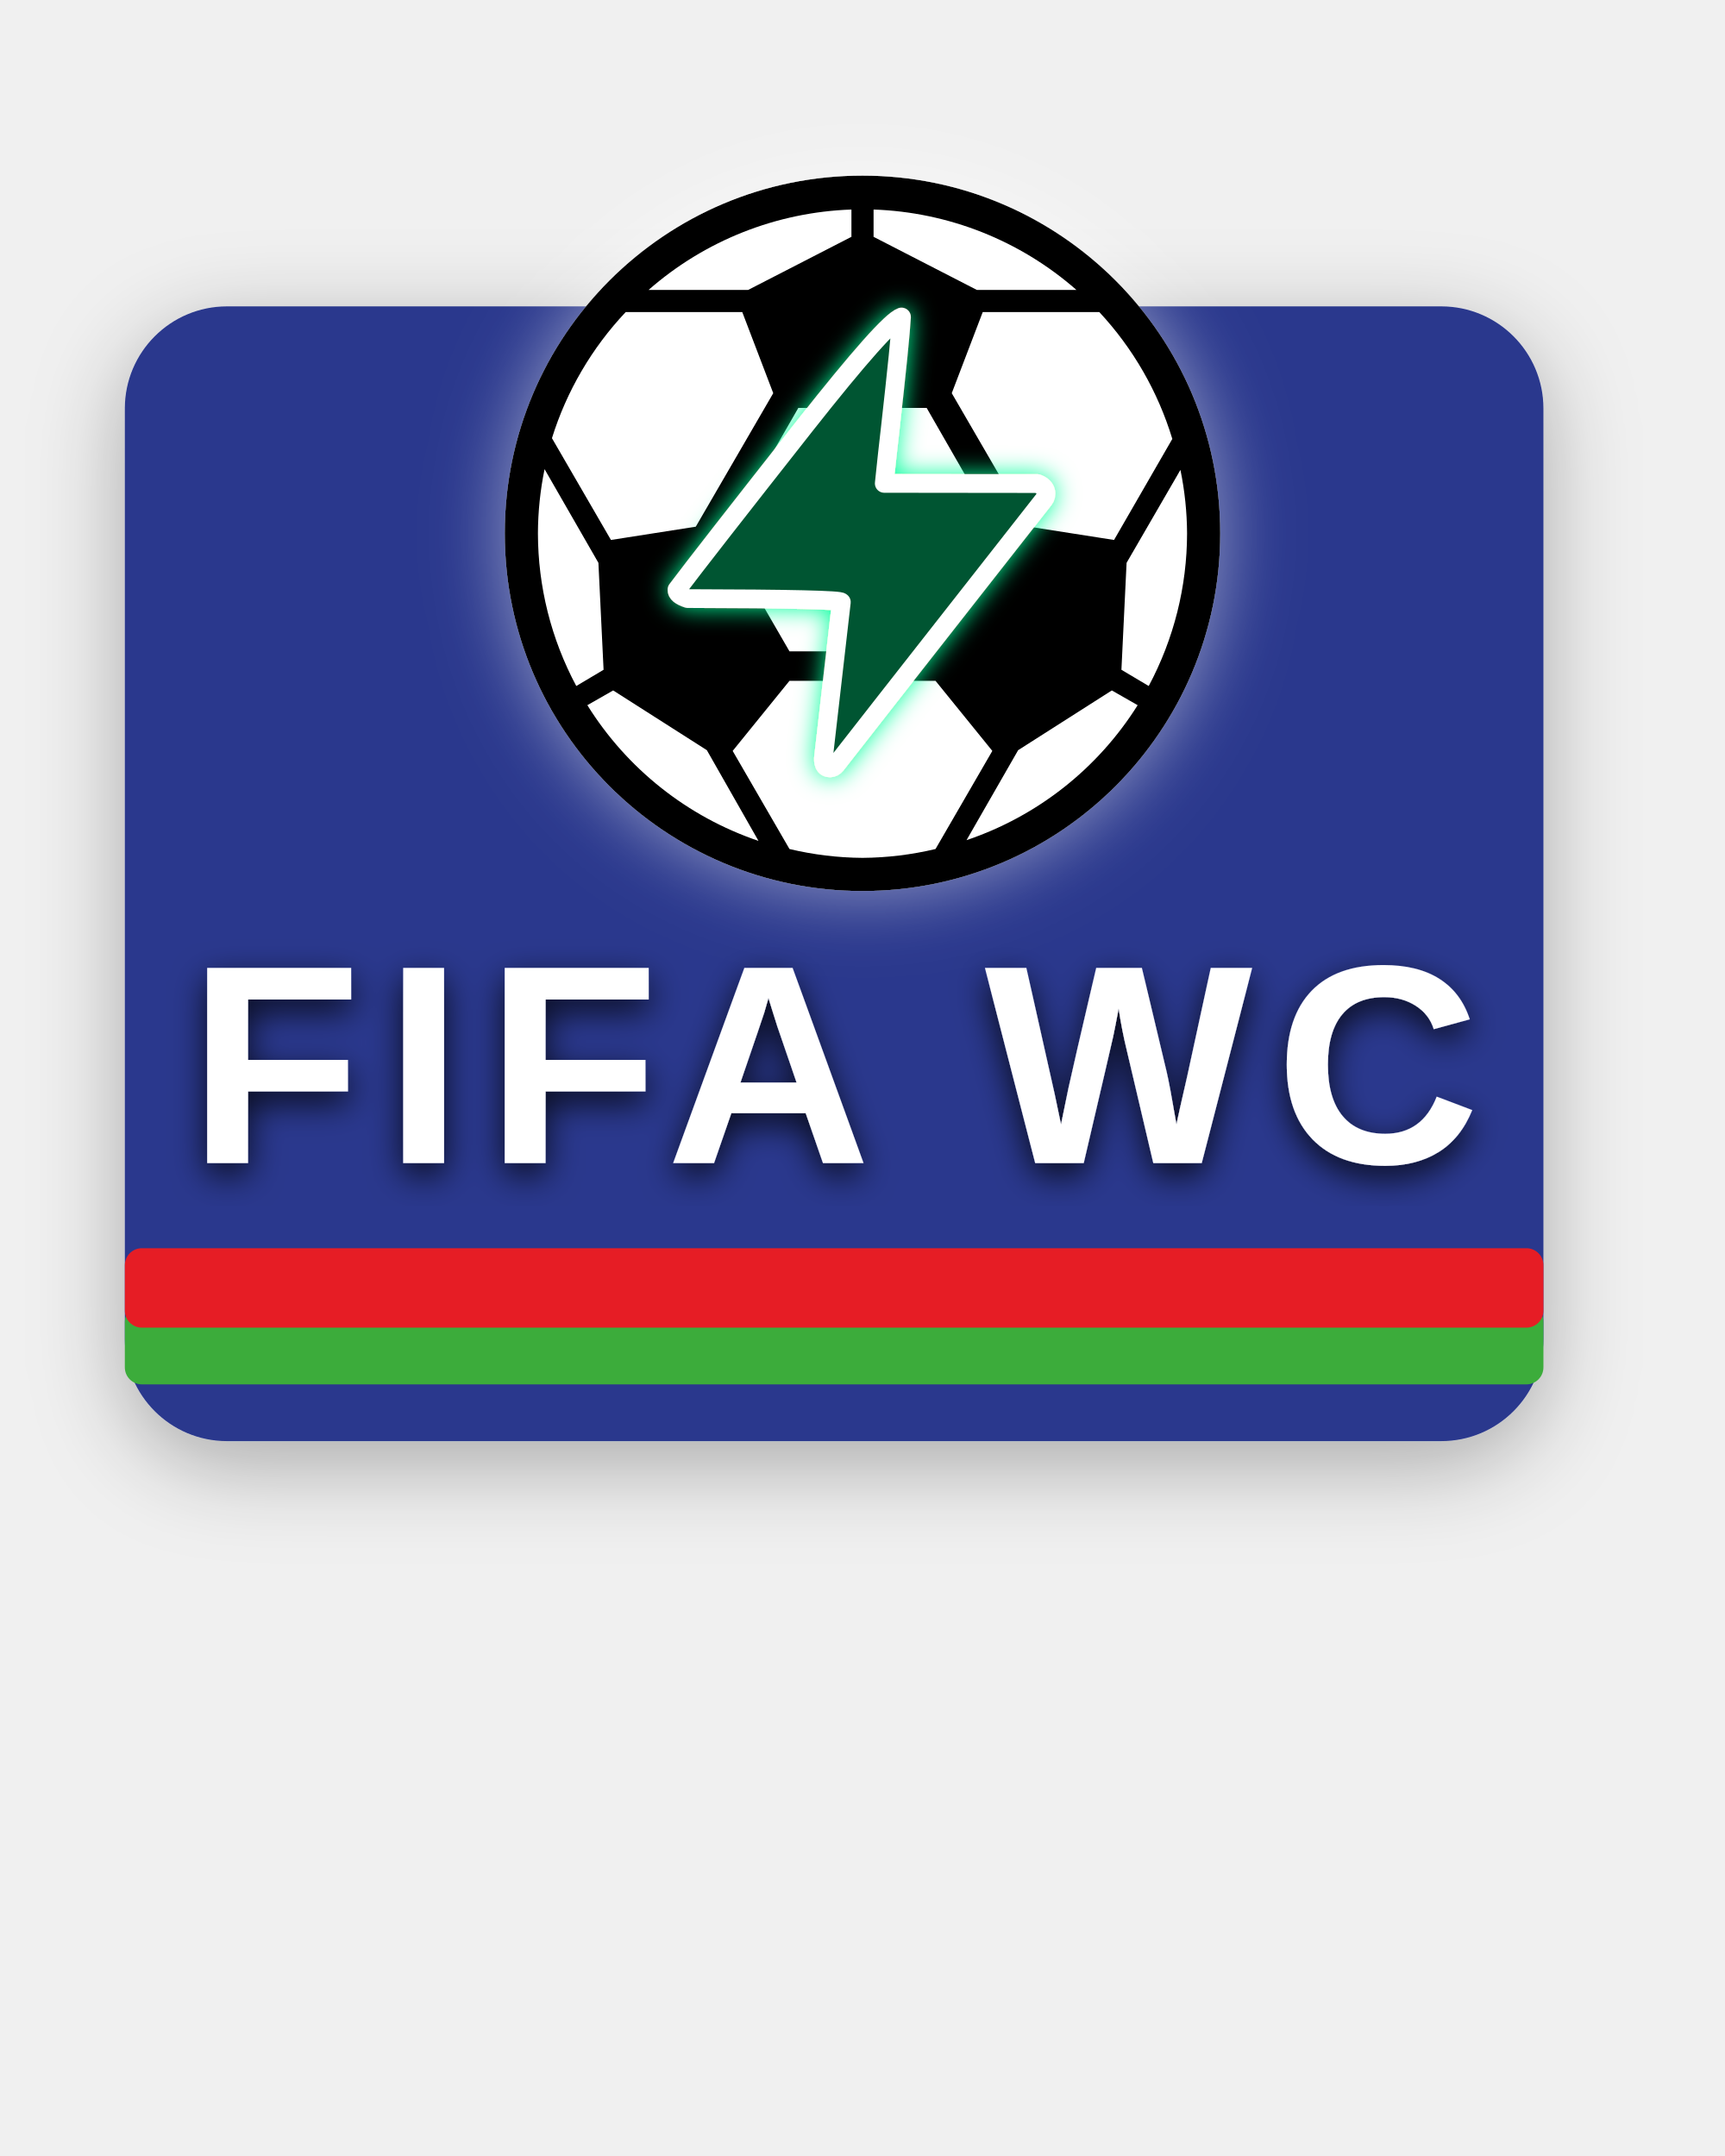
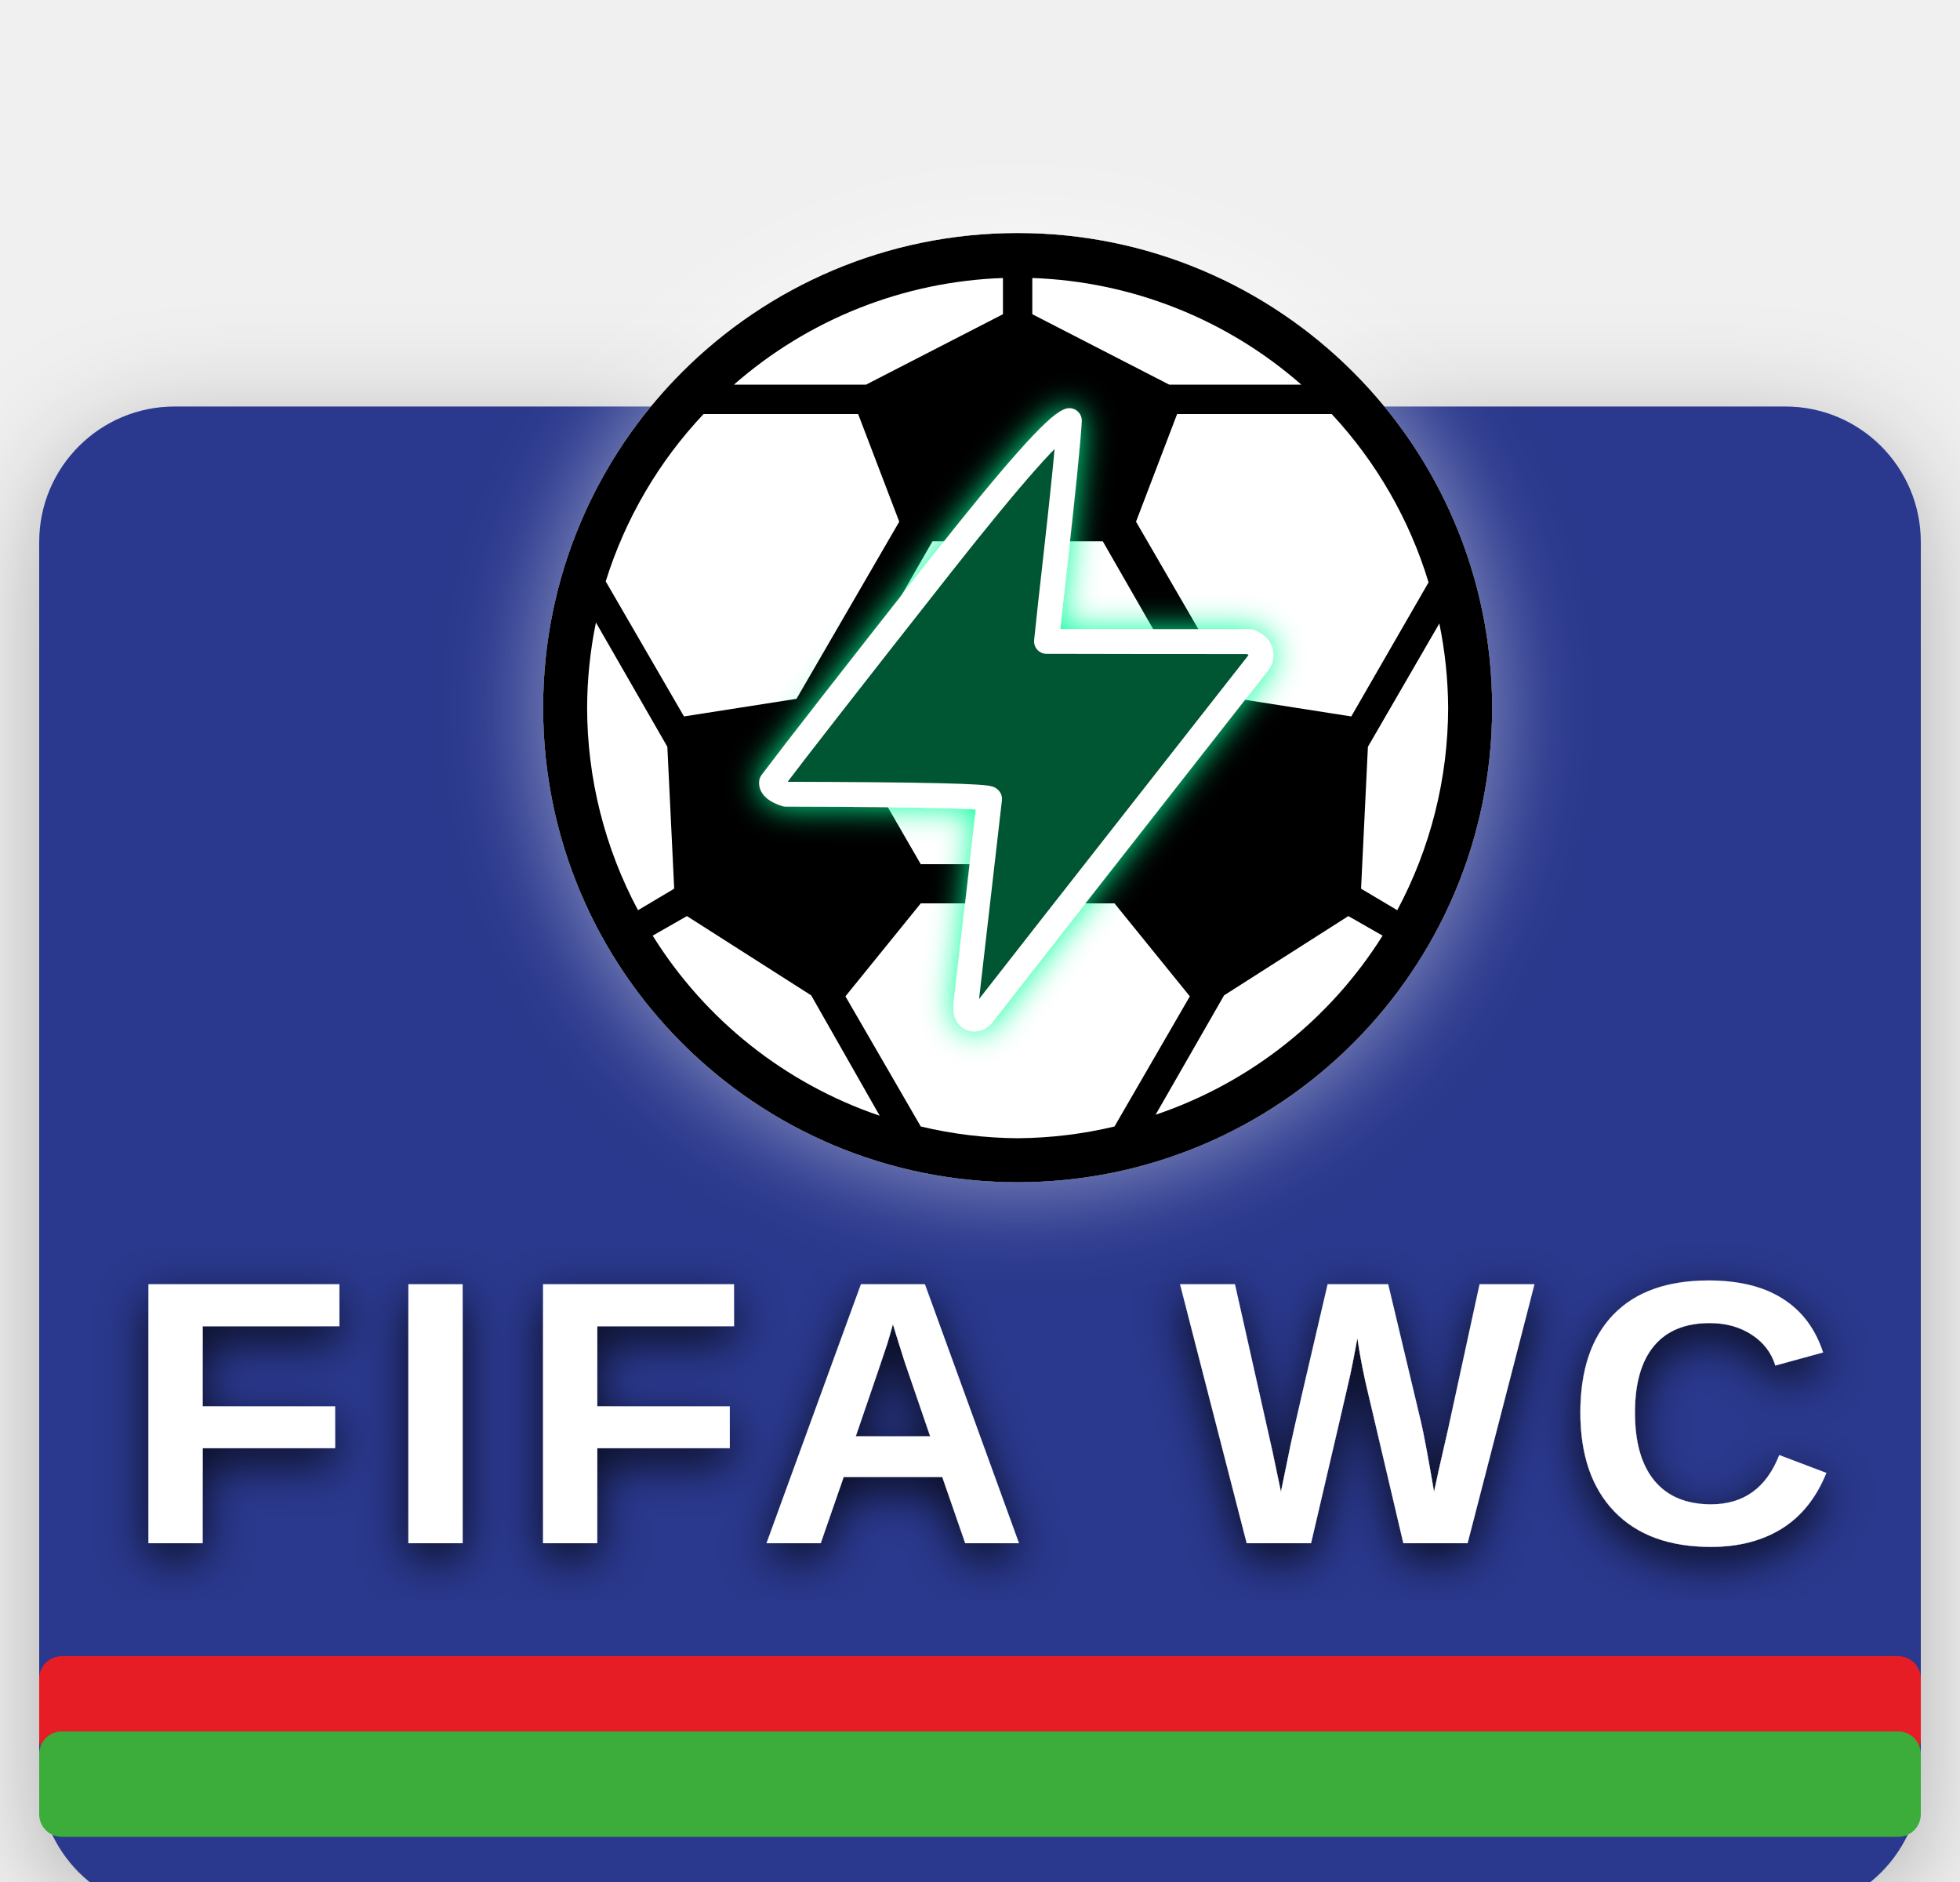
- <svg xmlns="http://www.w3.org/2000/svg" width="200" height="250" viewBox="0 -30 300 380">
+ <svg xmlns="http://www.w3.org/2000/svg" width="250" height="240" viewBox="0 -30 250 250">
  <defs>
    <filter id="boxShadow" x="-20%" y="-20%" width="140%" height="140%">
      <feDropShadow dx="0" dy="4" stdDeviation="8" flood-color="#000000" flood-opacity="0.3" />
    </filter>
    <filter id="ballGlow" x="-80%" y="-80%" width="260%" height="260%">
      <feDropShadow dx="0" dy="0" stdDeviation="10" flood-color="#ffffff" flood-opacity="0.5">
        <animate attributeName="stdDeviation" values="8;20;8" dur="1.5s" repeatCount="indefinite" />
      </feDropShadow>
    </filter>
    <filter id="boltGlow" x="-80%" y="-80%" width="260%" height="260%">
      <feDropShadow dx="0" dy="0" stdDeviation="14" flood-color="#00ff9c" flood-opacity="1">
        <animate attributeName="stdDeviation" values="5;25;5" dur="1.5s" repeatCount="indefinite" />
      </feDropShadow>
    </filter>
    <filter id="textShadow" x="-20%" y="-20%" width="140%" height="140%">
      <feDropShadow dx="0" dy="2" stdDeviation="3" flood-color="#000000" flood-opacity="0.8" />
    </filter>
  </defs>
-   <rect x="20" y="24" width="250" height="200" rx="18" fill="#2A398D" filter="url(#boxShadow)" />
-   <rect x="20" y="200" width="250" height="14" rx="3" fill="#3CAC3B" />
-   <rect x="20" y="190" width="250" height="14" rx="3" fill="#E61D25" />
-   <g filter="url(#ballGlow)" transform="translate(150 64) scale(0.65) translate(-97 -97)">
-     <circle cx="97" cy="97" r="97" fill="#000000" />
-     <path fill="#FFFFFF" d="m 94,9.2 a 88,88 0 0 0 -55,21.8 l 27,0 28,-14.4 0,-7.4 z m 6,0 0,7.4 28,14.4 27,0 a 88,88 0 0 0 -55,-21.8 z m -67.2,27.8 a 88,88 0 0 0 -20,34.2 l 16,27.6 23,-3.6 21,-36.2 -8.4,-22 -31.6,0 z m 96.8,0 -8.4,22 21,36.2 23,3.6 15.8,-27.4 a 88,88 0 0 0 -19.8,-34.4 l -31.6,0 z m -50,26 -20.2,35.2 17.8,30.8 39.6,0 17.8,-30.8 -20.2,-35.2 -34.8,0 z m -68.8,16.6 a 88,88 0 0 0 -1.8,17.4 88,88 0 0 0 10.4,41.4 l 7.4,-4.4 -1.4,-29 -14.6,-25.4 z m 172.4,0.2 -14.6,25.2 -1.4,29 7.4,4.4 a 88,88 0 0 0 10.4,-41.4 88,88 0 0 0 -1.8,-17.2 z m -106,57.2 -15.4,19 15.4,26.6 a 88,88 0 0 0 19.8,2.4 88,88 0 0 0 19.8,-2.4 l 15.4,-26.6 -15.4,-19 -39.6,0 z m -47.8,2.6 -7,4 A 88,88 0 0 0 68.8,180.4 l -14,-24.6 -25.4,-16.2 z m 135.2,0 -25.4,16.2 -14,24.4 a 88,88 0 0 0 46.4,-36.6 l -7,-4 z" />
+   <g transform="translate(-20,0)">
+     <rect x="20" y="24" width="250" height="200" rx="18" fill="#2A398D" filter="url(#boxShadow)" />
+     <rect x="20" y="190" width="250" height="14" rx="3" fill="#E61D25" />
+     <rect x="20" y="200" width="250" height="14" rx="3" fill="#3CAC3B" />
+     <g filter="url(#ballGlow)" transform="translate(150 64) scale(0.65) translate(-97 -97)">
+       <circle cx="97" cy="97" r="97" fill="#000000" />
+       <path fill="#FFFFFF" d="m 94,9.2 a 88,88 0 0 0 -55,21.8 l 27,0 28,-14.4 0,-7.4 z m 6,0 0,7.4 28,14.4 27,0 a 88,88 0 0 0 -55,-21.8 z m -67.2,27.8 a 88,88 0 0 0 -20,34.2 l 16,27.6 23,-3.6 21,-36.2 -8.4,-22 -31.6,0 z m 96.8,0 -8.4,22 21,36.2 23,3.6 15.8,-27.4 a 88,88 0 0 0 -19.8,-34.4 l -31.6,0 z m -50,26 -20.2,35.2 17.8,30.8 39.6,0 17.8,-30.8 -20.2,-35.2 -34.8,0 z m -68.8,16.6 a 88,88 0 0 0 -1.8,17.4 88,88 0 0 0 10.4,41.4 l 7.4,-4.4 -1.4,-29 -14.6,-25.4 z m 172.4,0.2 -14.6,25.2 -1.4,29 7.4,4.4 a 88,88 0 0 0 10.4,-41.4 88,88 0 0 0 -1.8,-17.2 z m -106,57.2 -15.4,19 15.4,26.6 a 88,88 0 0 0 19.8,2.4 88,88 0 0 0 19.8,-2.4 l 15.4,-26.6 -15.4,-19 -39.6,0 z m -47.8,2.6 -7,4 A 88,88 0 0 0 68.8,180.4 l -14,-24.6 -25.4,-16.2 z m 135.2,0 -25.4,16.2 -14,24.4 a 88,88 0 0 0 46.4,-36.6 l -7,-4 z" />
+     </g>
+     <g filter="url(#boltGlow)" transform="translate(150 92) scale(0.15) translate(-512 -690)">
+       <path fill="#035531" stroke="#ffffff" stroke-width="22" stroke-linejoin="round" d="M 537.56 444.67 Q 617.34 444.87 717.35 444.88 C 729.31 449.11 728.91 458.82 725.35 463.36 C 648.18 561.91 556.92 677.88 480.98 775.23 C 477.36 779.87 469.98 780.84 467.12 774.79 C 465.99 772.40 465.89 768.32 466.31 765.40 Q 478.98 656.06 487.15 584.19 Q 487.33 580.40 306.71 580.00 Q 293.45 575.68 294.03 569.55 Q 324.33 529.26 444.34 376.83 Q 540.12 255.37 557.82 249.16 Q 556.28 276.65 544.53 380.90 Q 541.13 410.01 537.56 444.67 Z" />
+     </g>
+     <text x="145" y="175" font-family="Arial, sans-serif" font-size="50" font-weight="900" letter-spacing="4" text-anchor="middle" fill="#FFFFFF" filter="url(#textShadow)">FIFA WC</text>
  </g>
-   <g filter="url(#boltGlow)" transform="translate(150 92) scale(0.15) translate(-512 -690)">
-     <path fill="#035531" stroke="#ffffff" stroke-width="22" stroke-linejoin="round" d="M 537.56 444.67 Q 617.34 444.87 717.35 444.88 C 729.31 449.11 728.91 458.82 725.35 463.36 C 648.18 561.91 556.92 677.88 480.98 775.23 C 477.36 779.87 469.98 780.84 467.12 774.79 C 465.99 772.40 465.89 768.32 466.31 765.40 Q 478.98 656.06 487.15 584.19 Q 487.33 580.40 306.71 580.00 Q 293.45 575.68 294.03 569.55 Q 324.33 529.26 444.34 376.83 Q 540.12 255.37 557.82 249.16 Q 556.28 276.65 544.53 380.90 Q 541.13 410.01 537.56 444.67 Z" />
-   </g>
-   <text x="145" y="175" font-family="Arial, sans-serif" font-size="50" font-weight="900" letter-spacing="4" text-anchor="middle" fill="#FFFFFF" filter="url(#textShadow)">FIFA WC</text>
</svg>
